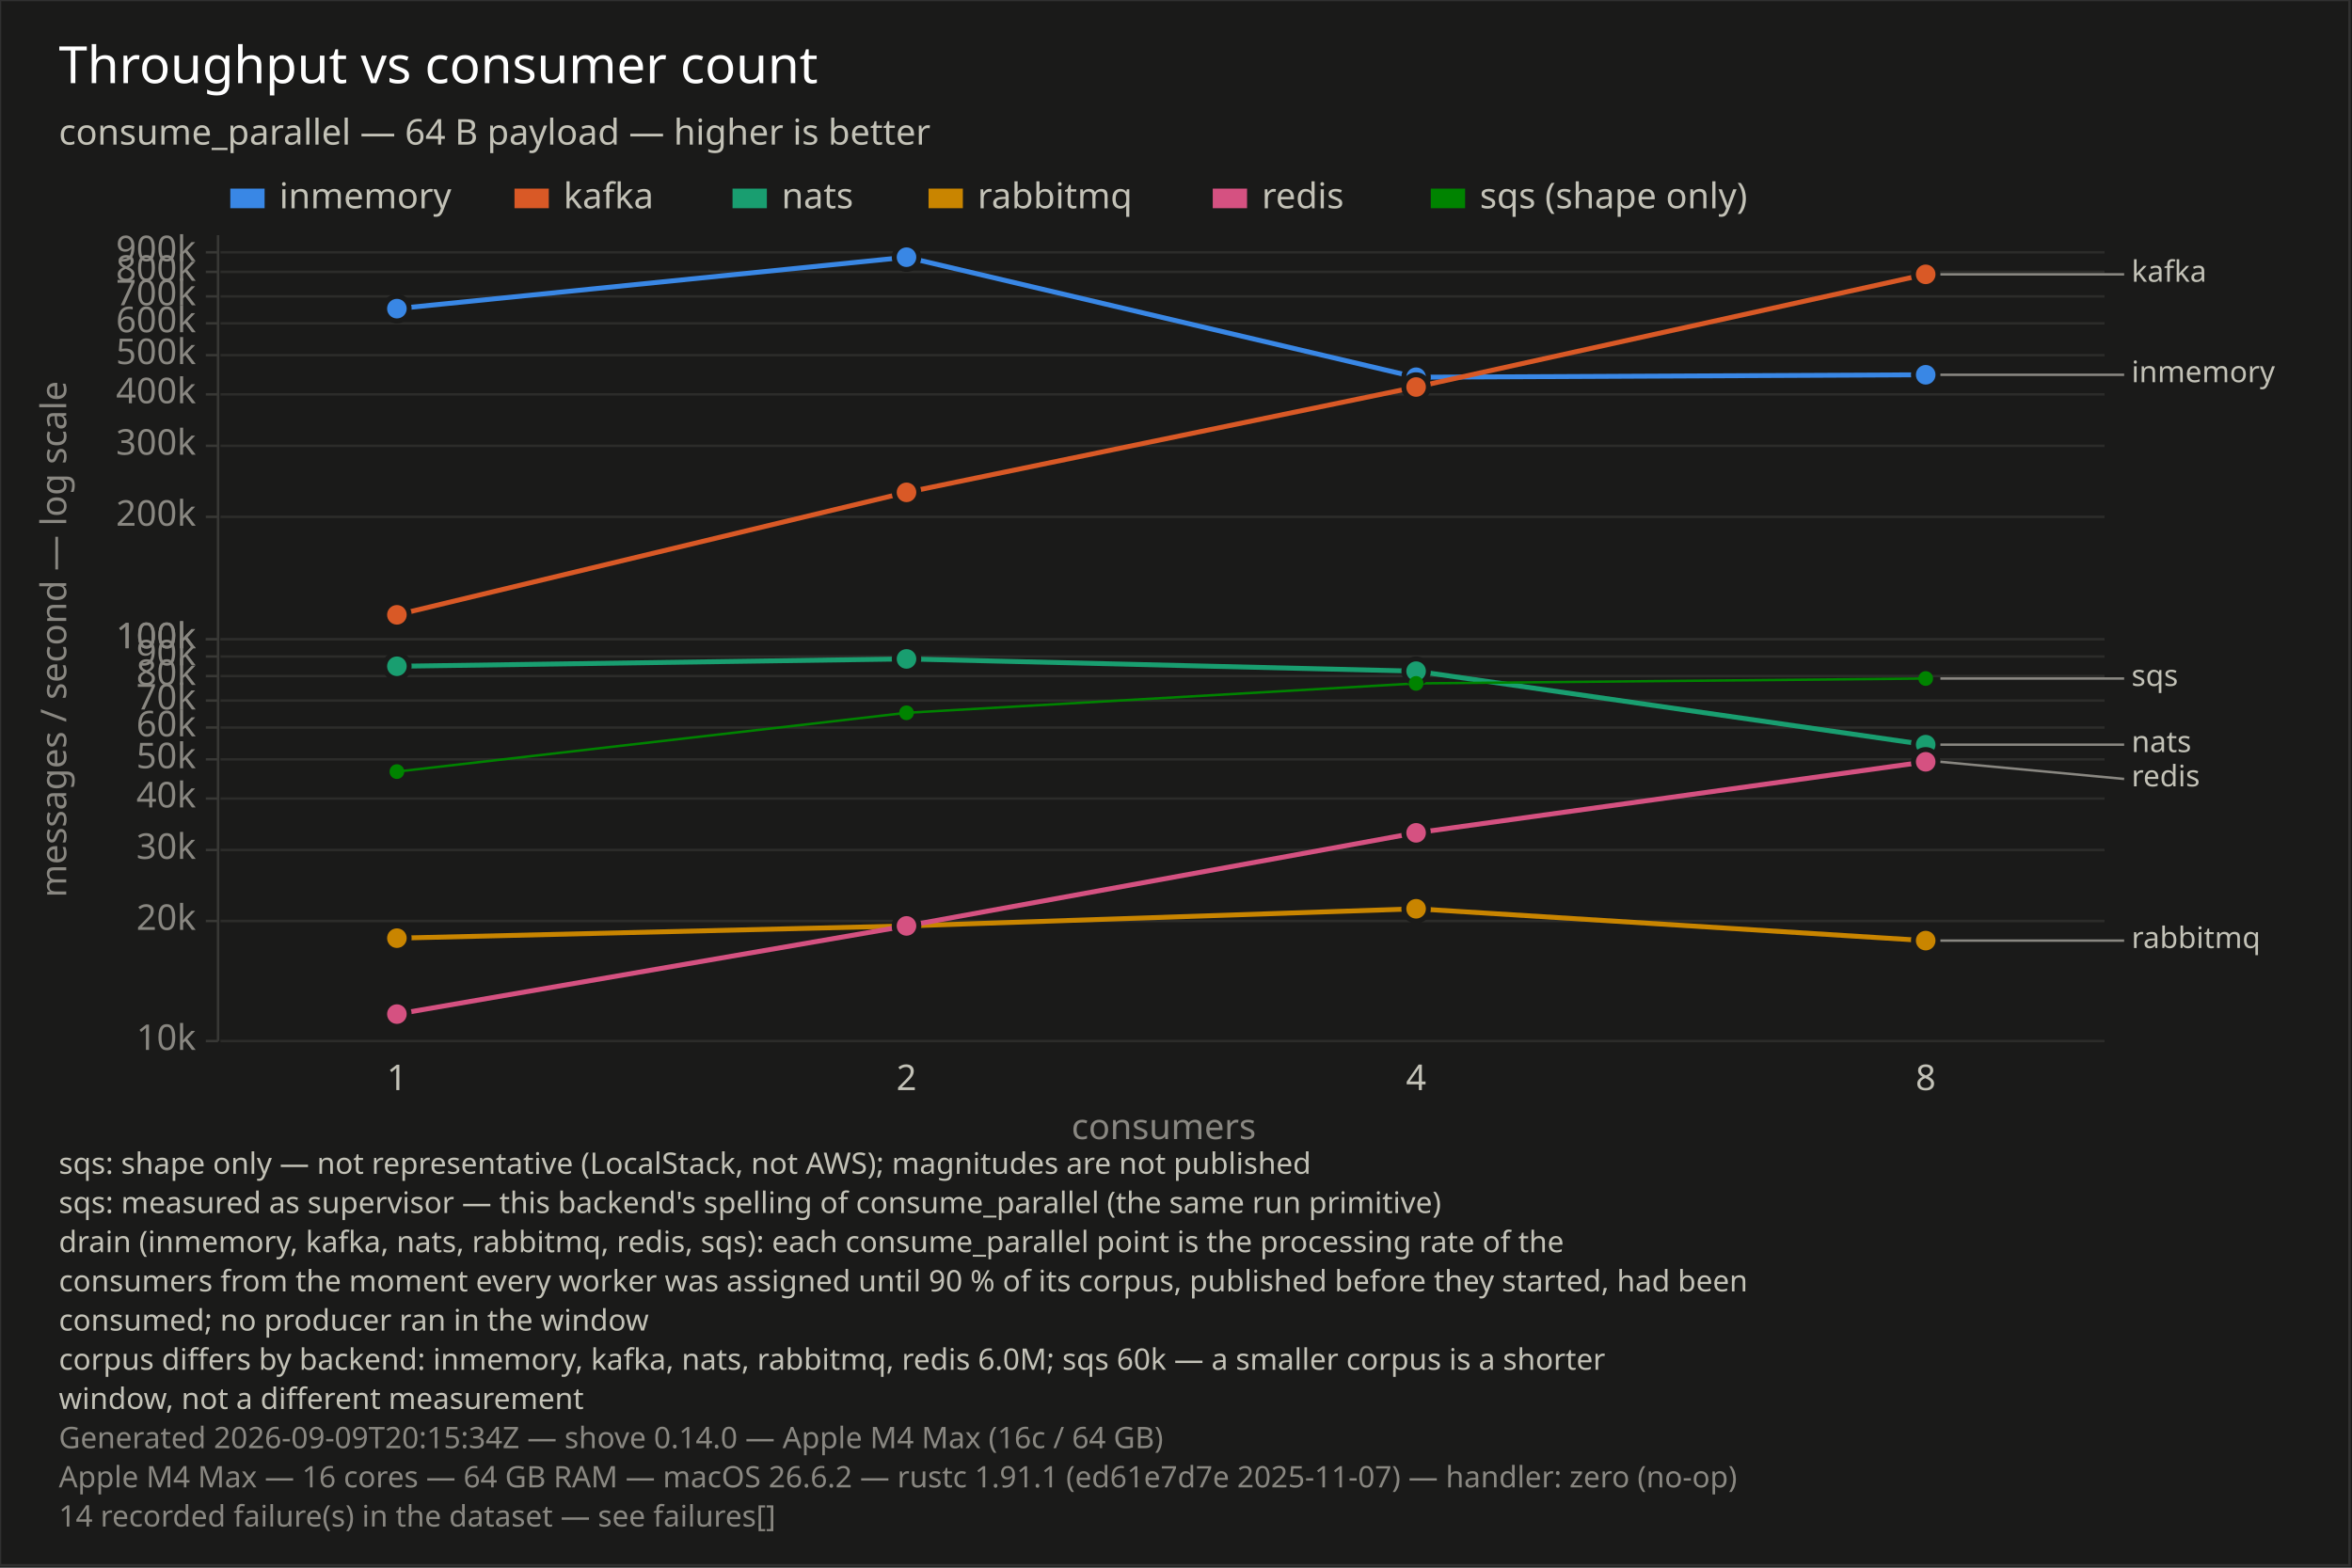
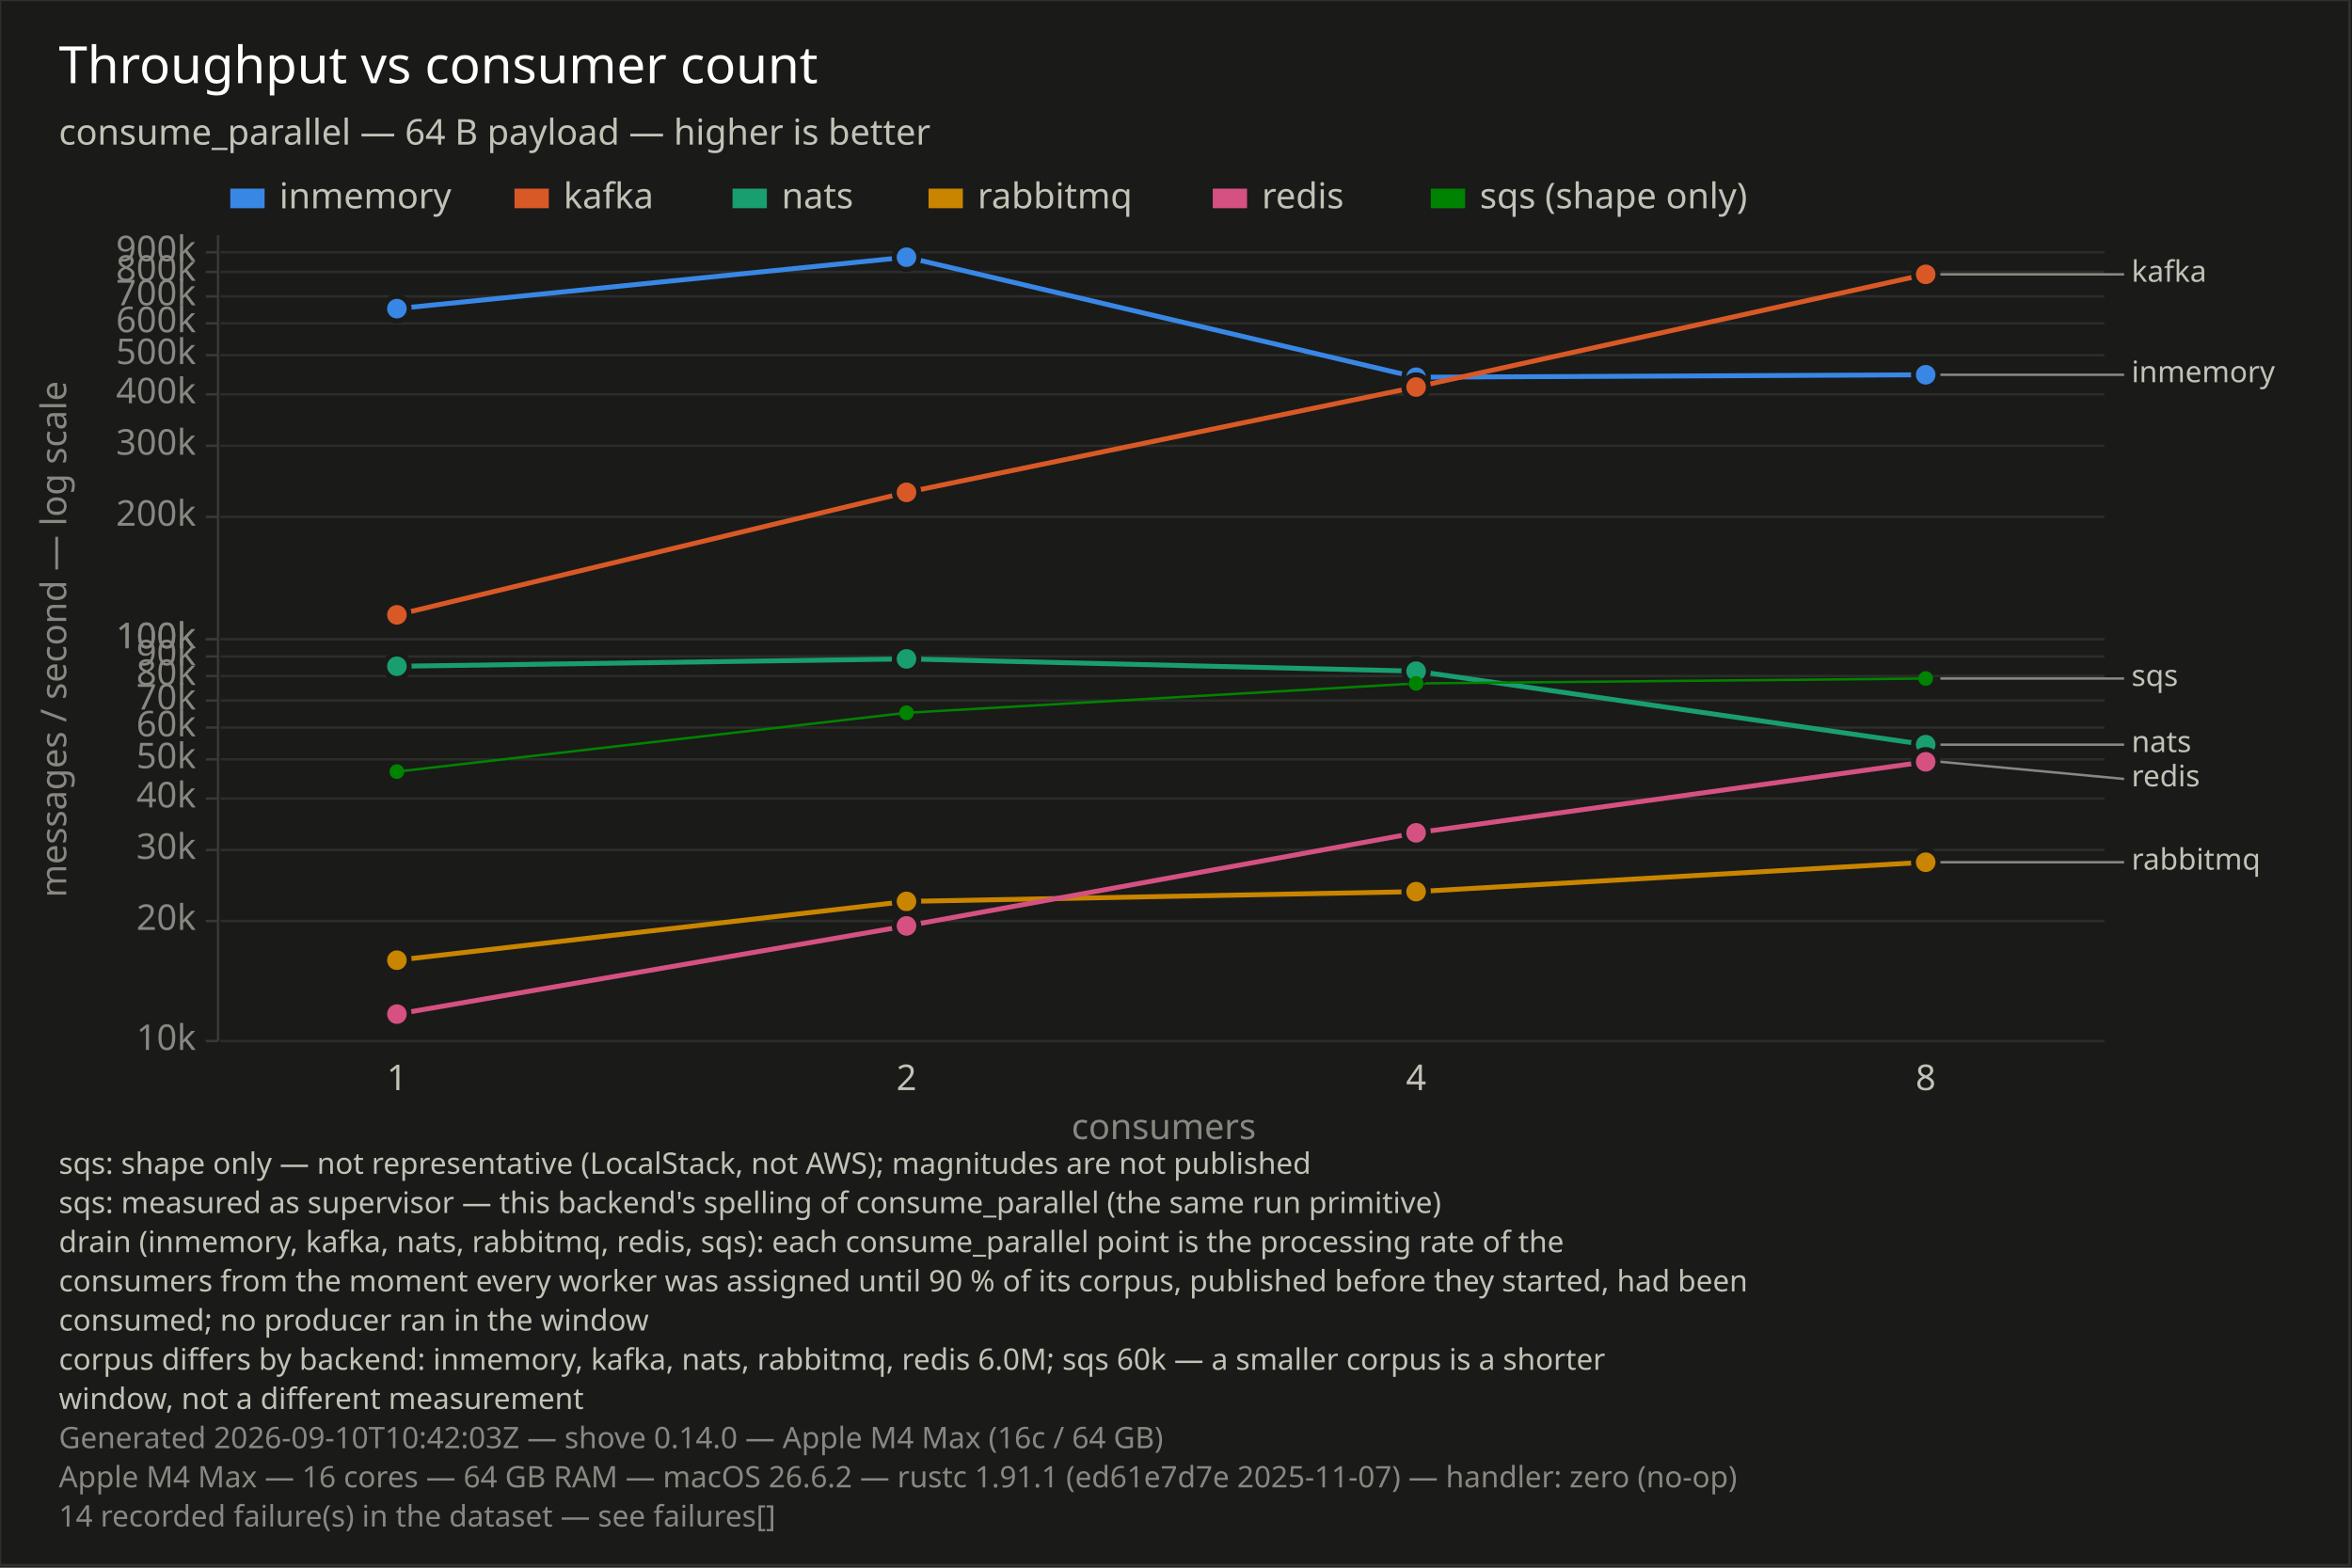
<svg xmlns="http://www.w3.org/2000/svg" width="960" height="640" viewBox="0 0 960 640">
  <rect x="0" y="0" width="960" height="640" opacity="1" fill="#1A1A19" stroke="none" />
  <rect x="0" y="0" width="959" height="639" opacity="0.1" fill="none" stroke="#FFFFFF" />
  <text x="24" y="18" dy="0.76em" text-anchor="start" font-family="sans-serif" font-size="20.968" opacity="1" fill="#FFFFFF">
Throughput vs consumer count
</text>
  <text x="24" y="48" dy="0.76em" text-anchor="start" font-family="sans-serif" font-size="14.516" opacity="1" fill="#C3C2B7">
consume_parallel — 64 B payload — higher is better
</text>
  <text x="24" y="470" dy="0.76em" text-anchor="start" font-family="sans-serif" font-size="12.097" opacity="1" fill="#C3C2B7">
sqs: shape only — not representative (LocalStack, not AWS); magnitudes are not published
</text>
  <text x="24" y="486" dy="0.76em" text-anchor="start" font-family="sans-serif" font-size="12.097" opacity="1" fill="#C3C2B7">
sqs: measured as supervisor — this backend's spelling of consume_parallel (the same run primitive)
</text>
  <text x="24" y="502" dy="0.76em" text-anchor="start" font-family="sans-serif" font-size="12.097" opacity="1" fill="#C3C2B7">
drain (inmemory, kafka, nats, rabbitmq, redis, sqs): each consume_parallel point is the processing rate of the
</text>
  <text x="24" y="518" dy="0.76em" text-anchor="start" font-family="sans-serif" font-size="12.097" opacity="1" fill="#C3C2B7">
consumers from the moment every worker was assigned until 90 % of its corpus, published before they started, had been
</text>
  <text x="24" y="534" dy="0.76em" text-anchor="start" font-family="sans-serif" font-size="12.097" opacity="1" fill="#C3C2B7">
consumed; no producer ran in the window
</text>
  <text x="24" y="550" dy="0.76em" text-anchor="start" font-family="sans-serif" font-size="12.097" opacity="1" fill="#C3C2B7">
corpus differs by backend: inmemory, kafka, nats, rabbitmq, redis 6.0M; sqs 60k — a smaller corpus is a shorter
</text>
  <text x="24" y="566" dy="0.76em" text-anchor="start" font-family="sans-serif" font-size="12.097" opacity="1" fill="#C3C2B7">
window, not a different measurement
</text>
  <text x="24" y="582" dy="0.76em" text-anchor="start" font-family="sans-serif" font-size="12.097" opacity="1" fill="#898781">
- Generated 2026-09-09T20:15:34Z — shove 0.14.0 — Apple M4 Max (16c / 64 GB)
+ Generated 2026-09-10T10:42:03Z — shove 0.14.0 — Apple M4 Max (16c / 64 GB)
</text>
  <text x="24" y="598" dy="0.76em" text-anchor="start" font-family="sans-serif" font-size="12.097" opacity="1" fill="#898781">
Apple M4 Max — 16 cores — 64 GB RAM — macOS 26.6.2 — rustc 1.91.1 (ed61e7d7e 2025-11-07) — handler: zero (no-op)
</text>
  <text x="24" y="614" dy="0.76em" text-anchor="start" font-family="sans-serif" font-size="12.097" opacity="1" fill="#898781">
14 recorded failure(s) in the dataset — see failures[]
</text>
  <text x="16" y="261" dy="0.76em" text-anchor="middle" font-family="sans-serif" font-size="14.516" opacity="1" fill="#898781" transform="rotate(270, 16, 261)">
messages / second — log scale
</text>
  <line opacity="1" stroke="#2C2C2A" stroke-width="1" x1="90" y1="425" x2="859" y2="425" />
  <line opacity="1" stroke="#2C2C2A" stroke-width="1" x1="90" y1="376" x2="859" y2="376" />
  <line opacity="1" stroke="#2C2C2A" stroke-width="1" x1="90" y1="347" x2="859" y2="347" />
  <line opacity="1" stroke="#2C2C2A" stroke-width="1" x1="90" y1="326" x2="859" y2="326" />
  <line opacity="1" stroke="#2C2C2A" stroke-width="1" x1="90" y1="310" x2="859" y2="310" />
  <line opacity="1" stroke="#2C2C2A" stroke-width="1" x1="90" y1="297" x2="859" y2="297" />
  <line opacity="1" stroke="#2C2C2A" stroke-width="1" x1="90" y1="286" x2="859" y2="286" />
  <line opacity="1" stroke="#2C2C2A" stroke-width="1" x1="90" y1="276" x2="859" y2="276" />
  <line opacity="1" stroke="#2C2C2A" stroke-width="1" x1="90" y1="268" x2="859" y2="268" />
  <line opacity="1" stroke="#2C2C2A" stroke-width="1" x1="90" y1="261" x2="859" y2="261" />
  <line opacity="1" stroke="#2C2C2A" stroke-width="1" x1="90" y1="261" x2="859" y2="261" />
  <line opacity="1" stroke="#2C2C2A" stroke-width="1" x1="90" y1="211" x2="859" y2="211" />
  <line opacity="1" stroke="#2C2C2A" stroke-width="1" x1="90" y1="182" x2="859" y2="182" />
  <line opacity="1" stroke="#2C2C2A" stroke-width="1" x1="90" y1="161" x2="859" y2="161" />
  <line opacity="1" stroke="#2C2C2A" stroke-width="1" x1="90" y1="145" x2="859" y2="145" />
  <line opacity="1" stroke="#2C2C2A" stroke-width="1" x1="90" y1="132" x2="859" y2="132" />
  <line opacity="1" stroke="#2C2C2A" stroke-width="1" x1="90" y1="121" x2="859" y2="121" />
  <line opacity="1" stroke="#2C2C2A" stroke-width="1" x1="90" y1="111" x2="859" y2="111" />
  <line opacity="1" stroke="#2C2C2A" stroke-width="1" x1="90" y1="103" x2="859" y2="103" />
  <polyline fill="none" opacity="1" stroke="#383835" stroke-width="1" points="89,96 89,425 " />
  <text x="80" y="425" dy="0.5ex" text-anchor="end" font-family="sans-serif" font-size="14.516" opacity="1" fill="#898781">
10k
</text>
  <polyline fill="none" opacity="1" stroke="#383835" stroke-width="1" points="84,425 89,425 " />
  <text x="80" y="376" dy="0.5ex" text-anchor="end" font-family="sans-serif" font-size="14.516" opacity="1" fill="#898781">
20k
</text>
  <polyline fill="none" opacity="1" stroke="#383835" stroke-width="1" points="84,376 89,376 " />
  <text x="80" y="347" dy="0.5ex" text-anchor="end" font-family="sans-serif" font-size="14.516" opacity="1" fill="#898781">
30k
</text>
  <polyline fill="none" opacity="1" stroke="#383835" stroke-width="1" points="84,347 89,347 " />
  <text x="80" y="326" dy="0.5ex" text-anchor="end" font-family="sans-serif" font-size="14.516" opacity="1" fill="#898781">
40k
</text>
  <polyline fill="none" opacity="1" stroke="#383835" stroke-width="1" points="84,326 89,326 " />
  <text x="80" y="310" dy="0.5ex" text-anchor="end" font-family="sans-serif" font-size="14.516" opacity="1" fill="#898781">
50k
</text>
  <polyline fill="none" opacity="1" stroke="#383835" stroke-width="1" points="84,310 89,310 " />
  <text x="80" y="297" dy="0.5ex" text-anchor="end" font-family="sans-serif" font-size="14.516" opacity="1" fill="#898781">
60k
</text>
  <polyline fill="none" opacity="1" stroke="#383835" stroke-width="1" points="84,297 89,297 " />
  <text x="80" y="286" dy="0.5ex" text-anchor="end" font-family="sans-serif" font-size="14.516" opacity="1" fill="#898781">
70k
</text>
  <polyline fill="none" opacity="1" stroke="#383835" stroke-width="1" points="84,286 89,286 " />
  <text x="80" y="276" dy="0.5ex" text-anchor="end" font-family="sans-serif" font-size="14.516" opacity="1" fill="#898781">
80k
</text>
  <polyline fill="none" opacity="1" stroke="#383835" stroke-width="1" points="84,276 89,276 " />
  <text x="80" y="268" dy="0.5ex" text-anchor="end" font-family="sans-serif" font-size="14.516" opacity="1" fill="#898781">
90k
</text>
  <polyline fill="none" opacity="1" stroke="#383835" stroke-width="1" points="84,268 89,268 " />
  <text x="80" y="261" dy="0.5ex" text-anchor="end" font-family="sans-serif" font-size="14.516" opacity="1" fill="#898781">
100k
</text>
  <polyline fill="none" opacity="1" stroke="#383835" stroke-width="1" points="84,261 89,261 " />
  <text x="80" y="261" dy="0.5ex" text-anchor="end" font-family="sans-serif" font-size="14.516" opacity="1" fill="#898781">
100k
</text>
  <polyline fill="none" opacity="1" stroke="#383835" stroke-width="1" points="84,261 89,261 " />
  <text x="80" y="211" dy="0.5ex" text-anchor="end" font-family="sans-serif" font-size="14.516" opacity="1" fill="#898781">
200k
</text>
  <polyline fill="none" opacity="1" stroke="#383835" stroke-width="1" points="84,211 89,211 " />
  <text x="80" y="182" dy="0.5ex" text-anchor="end" font-family="sans-serif" font-size="14.516" opacity="1" fill="#898781">
300k
</text>
  <polyline fill="none" opacity="1" stroke="#383835" stroke-width="1" points="84,182 89,182 " />
  <text x="80" y="161" dy="0.5ex" text-anchor="end" font-family="sans-serif" font-size="14.516" opacity="1" fill="#898781">
400k
</text>
  <polyline fill="none" opacity="1" stroke="#383835" stroke-width="1" points="84,161 89,161 " />
  <text x="80" y="145" dy="0.5ex" text-anchor="end" font-family="sans-serif" font-size="14.516" opacity="1" fill="#898781">
500k
</text>
  <polyline fill="none" opacity="1" stroke="#383835" stroke-width="1" points="84,145 89,145 " />
  <text x="80" y="132" dy="0.5ex" text-anchor="end" font-family="sans-serif" font-size="14.516" opacity="1" fill="#898781">
600k
</text>
  <polyline fill="none" opacity="1" stroke="#383835" stroke-width="1" points="84,132 89,132 " />
  <text x="80" y="121" dy="0.5ex" text-anchor="end" font-family="sans-serif" font-size="14.516" opacity="1" fill="#898781">
700k
</text>
  <polyline fill="none" opacity="1" stroke="#383835" stroke-width="1" points="84,121 89,121 " />
  <text x="80" y="111" dy="0.5ex" text-anchor="end" font-family="sans-serif" font-size="14.516" opacity="1" fill="#898781">
800k
</text>
  <polyline fill="none" opacity="1" stroke="#383835" stroke-width="1" points="84,111 89,111 " />
  <text x="80" y="103" dy="0.5ex" text-anchor="end" font-family="sans-serif" font-size="14.516" opacity="1" fill="#898781">
900k
</text>
  <polyline fill="none" opacity="1" stroke="#383835" stroke-width="1" points="84,103 89,103 " />
  <polyline fill="none" opacity="1" stroke="#3987E5" stroke-width="2" points="162,126 370,105 578,154 786,153 " />
  <polyline fill="none" opacity="1" stroke="#D95926" stroke-width="2" points="162,251 370,201 578,158 786,112 " />
  <polyline fill="none" opacity="1" stroke="#199E70" stroke-width="2" points="162,272 370,269 578,274 786,304 " />
-   <polyline fill="none" opacity="1" stroke="#C98500" stroke-width="2" points="162,383 370,378 578,371 786,384 " />
+   <polyline fill="none" opacity="1" stroke="#C98500" stroke-width="2" points="162,392 370,368 578,364 786,352 " />
  <polyline fill="none" opacity="1" stroke="#D55181" stroke-width="2" points="162,414 370,378 578,340 786,311 " />
  <polyline fill="none" opacity="1" stroke="#008300" stroke-width="1" points="162,315 370,291 578,279 786,277 " />
  <circle cx="162" cy="126" r="6" opacity="1" fill="#1A1A19" stroke="none" stroke-width="0" />
  <circle cx="162" cy="126" r="4" opacity="1" fill="#3987E5" stroke="none" stroke-width="0" />
  <circle cx="370" cy="105" r="6" opacity="1" fill="#1A1A19" stroke="none" stroke-width="0" />
  <circle cx="370" cy="105" r="4" opacity="1" fill="#3987E5" stroke="none" stroke-width="0" />
  <circle cx="578" cy="154" r="6" opacity="1" fill="#1A1A19" stroke="none" stroke-width="0" />
  <circle cx="578" cy="154" r="4" opacity="1" fill="#3987E5" stroke="none" stroke-width="0" />
  <circle cx="786" cy="153" r="6" opacity="1" fill="#1A1A19" stroke="none" stroke-width="0" />
  <circle cx="786" cy="153" r="4" opacity="1" fill="#3987E5" stroke="none" stroke-width="0" />
  <circle cx="162" cy="251" r="6" opacity="1" fill="#1A1A19" stroke="none" stroke-width="0" />
  <circle cx="162" cy="251" r="4" opacity="1" fill="#D95926" stroke="none" stroke-width="0" />
  <circle cx="370" cy="201" r="6" opacity="1" fill="#1A1A19" stroke="none" stroke-width="0" />
  <circle cx="370" cy="201" r="4" opacity="1" fill="#D95926" stroke="none" stroke-width="0" />
  <circle cx="578" cy="158" r="6" opacity="1" fill="#1A1A19" stroke="none" stroke-width="0" />
  <circle cx="578" cy="158" r="4" opacity="1" fill="#D95926" stroke="none" stroke-width="0" />
  <circle cx="786" cy="112" r="6" opacity="1" fill="#1A1A19" stroke="none" stroke-width="0" />
  <circle cx="786" cy="112" r="4" opacity="1" fill="#D95926" stroke="none" stroke-width="0" />
  <circle cx="162" cy="272" r="6" opacity="1" fill="#1A1A19" stroke="none" stroke-width="0" />
  <circle cx="162" cy="272" r="4" opacity="1" fill="#199E70" stroke="none" stroke-width="0" />
  <circle cx="370" cy="269" r="6" opacity="1" fill="#1A1A19" stroke="none" stroke-width="0" />
  <circle cx="370" cy="269" r="4" opacity="1" fill="#199E70" stroke="none" stroke-width="0" />
  <circle cx="578" cy="274" r="6" opacity="1" fill="#1A1A19" stroke="none" stroke-width="0" />
  <circle cx="578" cy="274" r="4" opacity="1" fill="#199E70" stroke="none" stroke-width="0" />
  <circle cx="786" cy="304" r="6" opacity="1" fill="#1A1A19" stroke="none" stroke-width="0" />
  <circle cx="786" cy="304" r="4" opacity="1" fill="#199E70" stroke="none" stroke-width="0" />
-   <circle cx="162" cy="383" r="6" opacity="1" fill="#1A1A19" stroke="none" stroke-width="0" />
-   <circle cx="162" cy="383" r="4" opacity="1" fill="#C98500" stroke="none" stroke-width="0" />
-   <circle cx="370" cy="378" r="6" opacity="1" fill="#1A1A19" stroke="none" stroke-width="0" />
-   <circle cx="370" cy="378" r="4" opacity="1" fill="#C98500" stroke="none" stroke-width="0" />
-   <circle cx="578" cy="371" r="6" opacity="1" fill="#1A1A19" stroke="none" stroke-width="0" />
-   <circle cx="578" cy="371" r="4" opacity="1" fill="#C98500" stroke="none" stroke-width="0" />
-   <circle cx="786" cy="384" r="6" opacity="1" fill="#1A1A19" stroke="none" stroke-width="0" />
-   <circle cx="786" cy="384" r="4" opacity="1" fill="#C98500" stroke="none" stroke-width="0" />
+   <circle cx="162" cy="392" r="6" opacity="1" fill="#1A1A19" stroke="none" stroke-width="0" />
+   <circle cx="162" cy="392" r="4" opacity="1" fill="#C98500" stroke="none" stroke-width="0" />
+   <circle cx="370" cy="368" r="6" opacity="1" fill="#1A1A19" stroke="none" stroke-width="0" />
+   <circle cx="370" cy="368" r="4" opacity="1" fill="#C98500" stroke="none" stroke-width="0" />
+   <circle cx="578" cy="364" r="6" opacity="1" fill="#1A1A19" stroke="none" stroke-width="0" />
+   <circle cx="578" cy="364" r="4" opacity="1" fill="#C98500" stroke="none" stroke-width="0" />
+   <circle cx="786" cy="352" r="6" opacity="1" fill="#1A1A19" stroke="none" stroke-width="0" />
+   <circle cx="786" cy="352" r="4" opacity="1" fill="#C98500" stroke="none" stroke-width="0" />
  <circle cx="162" cy="414" r="6" opacity="1" fill="#1A1A19" stroke="none" stroke-width="0" />
  <circle cx="162" cy="414" r="4" opacity="1" fill="#D55181" stroke="none" stroke-width="0" />
  <circle cx="370" cy="378" r="6" opacity="1" fill="#1A1A19" stroke="none" stroke-width="0" />
  <circle cx="370" cy="378" r="4" opacity="1" fill="#D55181" stroke="none" stroke-width="0" />
  <circle cx="578" cy="340" r="6" opacity="1" fill="#1A1A19" stroke="none" stroke-width="0" />
  <circle cx="578" cy="340" r="4" opacity="1" fill="#D55181" stroke="none" stroke-width="0" />
  <circle cx="786" cy="311" r="6" opacity="1" fill="#1A1A19" stroke="none" stroke-width="0" />
  <circle cx="786" cy="311" r="4" opacity="1" fill="#D55181" stroke="none" stroke-width="0" />
  <circle cx="162" cy="315" r="3" opacity="1" fill="#008300" stroke="none" stroke-width="0" />
  <circle cx="370" cy="291" r="3" opacity="1" fill="#008300" stroke="none" stroke-width="0" />
  <circle cx="578" cy="279" r="3" opacity="1" fill="#008300" stroke="none" stroke-width="0" />
  <circle cx="786" cy="277" r="3" opacity="1" fill="#008300" stroke="none" stroke-width="0" />
  <polyline fill="none" opacity="1" stroke="#898781" stroke-width="1" points="792,112 867,112 " />
  <text x="870" y="112" dy="0.5ex" text-anchor="start" font-family="sans-serif" font-size="12.097" opacity="1" fill="#C3C2B7">
kafka
</text>
  <polyline fill="none" opacity="1" stroke="#898781" stroke-width="1" points="792,153 867,153 " />
  <text x="870" y="153" dy="0.5ex" text-anchor="start" font-family="sans-serif" font-size="12.097" opacity="1" fill="#C3C2B7">
inmemory
</text>
  <polyline fill="none" opacity="1" stroke="#898781" stroke-width="1" points="792,277 867,277 " />
  <text x="870" y="277" dy="0.5ex" text-anchor="start" font-family="sans-serif" font-size="12.097" opacity="1" fill="#C3C2B7">
sqs
</text>
  <polyline fill="none" opacity="1" stroke="#898781" stroke-width="1" points="792,304 867,304 " />
  <text x="870" y="304" dy="0.5ex" text-anchor="start" font-family="sans-serif" font-size="12.097" opacity="1" fill="#C3C2B7">
nats
</text>
  <polyline fill="none" opacity="1" stroke="#898781" stroke-width="1" points="792,311 867,318 " />
  <text x="870" y="318" dy="0.5ex" text-anchor="start" font-family="sans-serif" font-size="12.097" opacity="1" fill="#C3C2B7">
redis
</text>
-   <polyline fill="none" opacity="1" stroke="#898781" stroke-width="1" points="792,384 867,384 " />
-   <text x="870" y="384" dy="0.5ex" text-anchor="start" font-family="sans-serif" font-size="12.097" opacity="1" fill="#C3C2B7">
+   <polyline fill="none" opacity="1" stroke="#898781" stroke-width="1" points="792,352 867,352 " />
+   <text x="870" y="352" dy="0.5ex" text-anchor="start" font-family="sans-serif" font-size="12.097" opacity="1" fill="#C3C2B7">
rabbitmq
</text>
  <text x="162" y="434" dy="0.76em" text-anchor="middle" font-family="sans-serif" font-size="14.516" opacity="1" fill="#C3C2B7">
1
</text>
  <text x="370" y="434" dy="0.76em" text-anchor="middle" font-family="sans-serif" font-size="14.516" opacity="1" fill="#C3C2B7">
2
</text>
  <text x="578" y="434" dy="0.76em" text-anchor="middle" font-family="sans-serif" font-size="14.516" opacity="1" fill="#C3C2B7">
4
</text>
  <text x="786" y="434" dy="0.76em" text-anchor="middle" font-family="sans-serif" font-size="14.516" opacity="1" fill="#C3C2B7">
8
</text>
  <text x="475" y="454" dy="0.76em" text-anchor="middle" font-family="sans-serif" font-size="14.516" opacity="1" fill="#898781">
consumers
</text>
  <rect x="94" y="77" width="14" height="8" opacity="1" fill="#3987E5" stroke="none" />
  <text x="114" y="74" dy="0.76em" text-anchor="start" font-family="sans-serif" font-size="14.516" opacity="1" fill="#C3C2B7">
inmemory
</text>
  <rect x="210" y="77" width="14" height="8" opacity="1" fill="#D95926" stroke="none" />
  <text x="230" y="74" dy="0.76em" text-anchor="start" font-family="sans-serif" font-size="14.516" opacity="1" fill="#C3C2B7">
kafka
</text>
  <rect x="299" y="77" width="14" height="8" opacity="1" fill="#199E70" stroke="none" />
  <text x="319" y="74" dy="0.76em" text-anchor="start" font-family="sans-serif" font-size="14.516" opacity="1" fill="#C3C2B7">
nats
</text>
  <rect x="379" y="77" width="14" height="8" opacity="1" fill="#C98500" stroke="none" />
  <text x="399" y="74" dy="0.76em" text-anchor="start" font-family="sans-serif" font-size="14.516" opacity="1" fill="#C3C2B7">
rabbitmq
</text>
  <rect x="495" y="77" width="14" height="8" opacity="1" fill="#D55181" stroke="none" />
  <text x="515" y="74" dy="0.76em" text-anchor="start" font-family="sans-serif" font-size="14.516" opacity="1" fill="#C3C2B7">
redis
</text>
  <rect x="584" y="77" width="14" height="8" opacity="1" fill="#008300" stroke="none" />
  <text x="604" y="74" dy="0.76em" text-anchor="start" font-family="sans-serif" font-size="14.516" opacity="1" fill="#C3C2B7">
sqs (shape only)
</text>
</svg>
